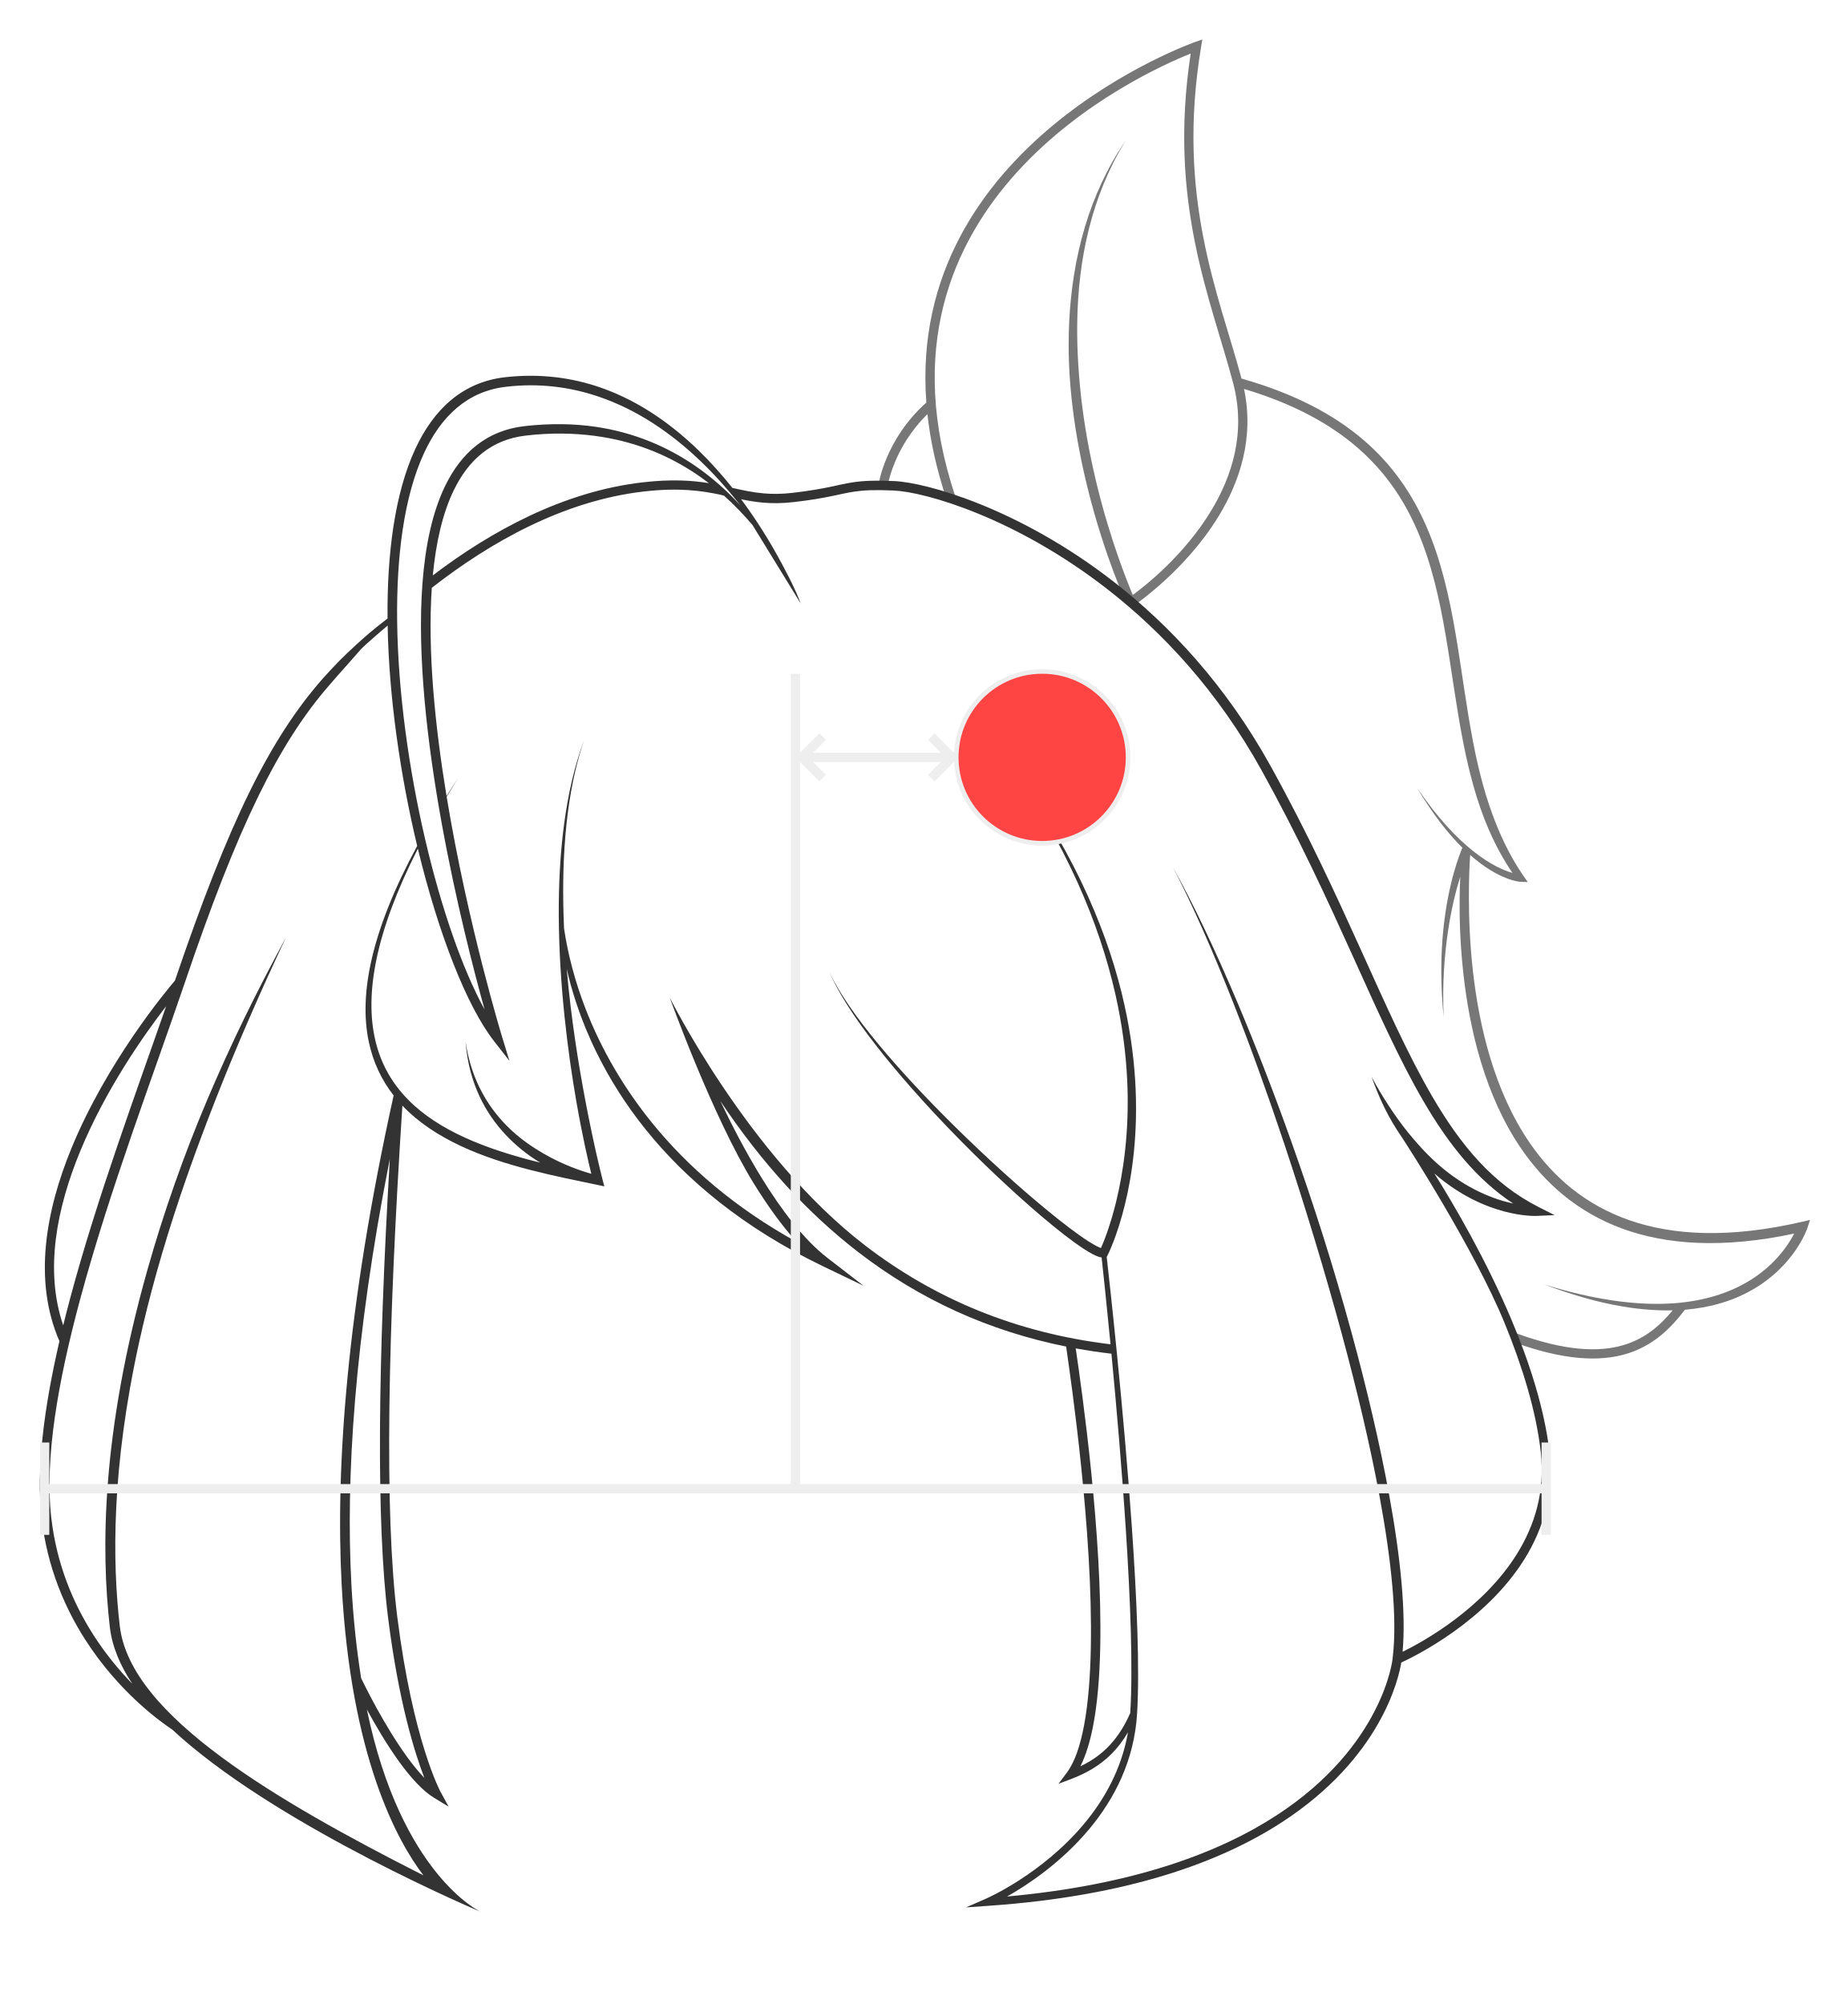
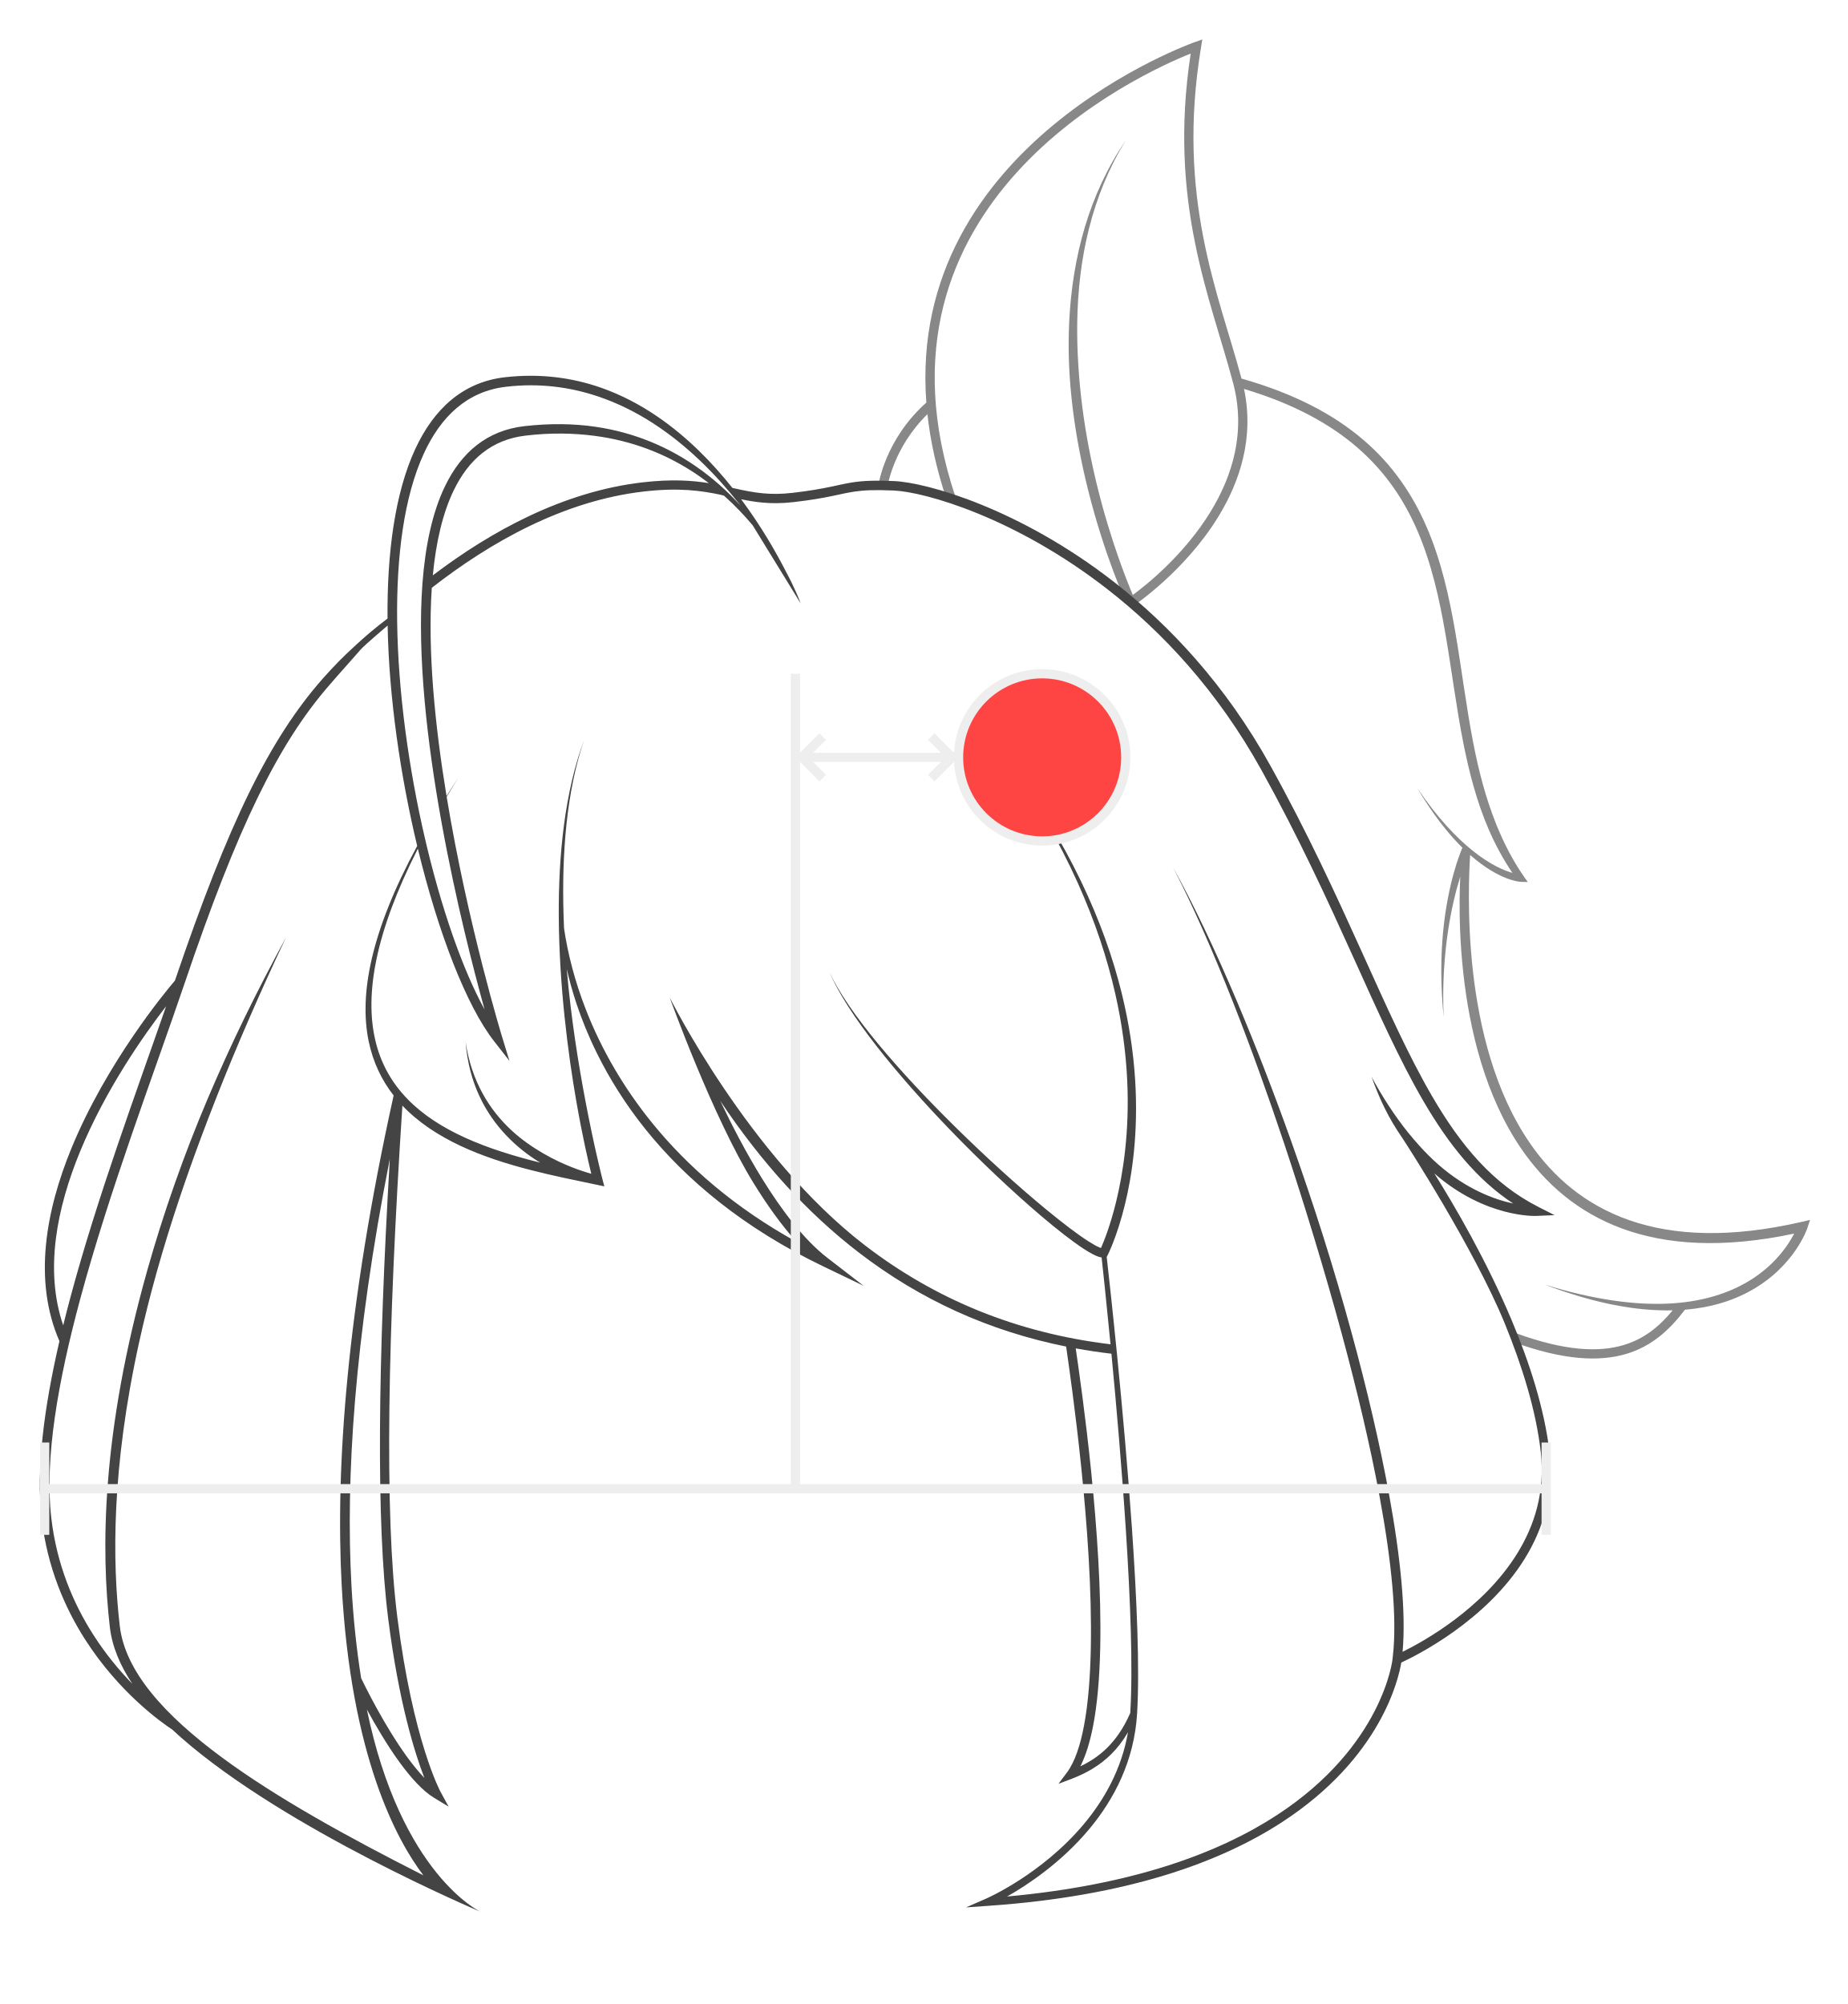
<svg xmlns="http://www.w3.org/2000/svg" width="100%" height="100%" viewBox="0 0 400 434" version="1.1" xml:space="preserve" style="fill-rule:evenodd;clip-rule:evenodd;stroke-linejoin:round;stroke-miterlimit:2;">
-   <rect id="Head-front" x="0" y="0" width="400" height="433.919" style="fill:none;" />
-   <path d="M200.814,89.704c-7.401,7.254 -8.613,15.57 -8.613,15.57l-1.979,-0.284c-0,0 1.38,-9.802 10.359,-17.805c-4.254,-56.164 58.167,-78.079 58.167,-78.079l1.594,-0.558l-0.277,1.665c-5.429,32.766 3.874,53.498 8.757,71.773c22.98,6.513 34.019,18.179 40.05,32.055c3.146,7.237 4.92,15.087 6.296,23.137c1.326,7.755 2.292,15.695 3.786,23.449c1.198,6.212 2.752,12.297 5.102,18.082c1.552,3.818 3.431,7.515 5.836,11.013l0.921,1.3l-1.593,-0.054c0,-0 -4.485,-0.16 -10.888,-5.803c-0.114,1.7 -0.284,4.984 -0.274,9.295c0.011,4.417 0.201,9.911 0.879,15.891c1.366,12.049 4.678,26.082 12.32,37.196c10.125,14.724 27.893,24.206 58.831,17.076l1.843,-0.426l-0.595,1.796c0,-0 -2.671,8.158 -12.159,13.475c-2.071,1.161 -4.469,2.187 -7.237,2.945c-2.079,0.57 -4.368,0.992 -6.882,1.208c-0.073,0.007 -0.146,0.013 -0.22,0.019c-3.125,4.107 -6.921,7.836 -12.682,9.563c-5.741,1.722 -13.48,1.457 -24.554,-2.587l0.686,-1.878c10.51,3.837 17.845,4.184 23.293,2.55c4.675,-1.402 7.923,-4.263 10.599,-7.511c-3.887,0.092 -8.265,-0.275 -13.181,-1.271c-4.42,-0.896 -9.269,-2.314 -14.604,-4.336c5.418,1.697 10.319,2.798 14.758,3.457c5.096,0.756 9.569,0.903 13.503,0.602c3.294,-0.252 6.2,-0.823 8.769,-1.602c2.587,-0.784 4.826,-1.783 6.761,-2.9c5.979,-3.454 9.012,-8.06 10.314,-10.574c-30.89,6.568 -48.785,-3.358 -59.077,-18.346c-7.841,-11.418 -11.246,-25.841 -12.589,-38.222c-0.659,-6.073 -0.831,-11.652 -0.779,-16.134c0.02,-1.698 0.071,-3.238 0.136,-4.592c-0.917,2.93 -1.941,6.946 -2.672,11.94c-0.757,5.167 -1.234,11.36 -0.921,18.493c-0.714,-7.144 -0.621,-13.393 -0.109,-18.619c1.029,-10.492 3.635,-16.863 4.165,-18.075c-2.995,-2.96 -6.335,-7.127 -9.803,-12.975c4.422,6.561 8.548,10.817 12.03,13.615c3.805,3.055 6.822,4.3 8.603,4.805c-2.07,-3.061 -3.787,-6.266 -5.211,-9.591c-2.51,-5.863 -4.131,-12.08 -5.393,-18.419c-1.544,-7.761 -2.518,-15.718 -3.854,-23.488c-1.353,-7.876 -3.067,-15.559 -6.132,-22.647c-5.701,-13.181 -16.106,-24.26 -37.524,-30.666c2.227,10.557 -0.884,20.021 -5.554,27.649c-7.299,11.925 -18.399,19.322 -18.399,19.322l-1.462,-0.413c-0,0 -4.741,-10.145 -8.417,-24.949c-1.304,-5.249 -2.477,-11.082 -3.243,-17.256c-0.379,-3.055 -0.663,-6.193 -0.802,-9.384c-0.134,-3.102 -0.134,-6.252 0.018,-9.423c0.33,-6.87 1.37,-13.833 3.394,-20.602c1.952,-6.529 4.829,-12.868 8.864,-18.774c-3.737,6.043 -6.287,12.465 -7.952,19.026c-1.711,6.745 -2.462,13.631 -2.564,20.405c-0.048,3.121 0.045,6.215 0.236,9.262c0.196,3.137 0.496,6.222 0.887,9.226c0.791,6.082 1.941,11.834 3.217,17.011c2.895,11.741 6.426,20.528 7.694,23.512c2.807,-2.056 11.045,-8.567 16.824,-18.007c4.658,-7.61 7.722,-17.142 4.923,-27.788c-4.811,-18.302 -14.161,-38.963 -9.214,-71.449c-10.805,4.315 -72.401,32.046 -50.916,96.055l-1.897,0.636c-2.202,-6.562 -3.554,-12.754 -4.193,-18.587Z" style="fill:#777;" />
-   <path d="M37.288,374.558c-2.238,-1.468 -11.493,-7.964 -18.891,-19.553c-4.401,-6.896 -8.145,-15.593 -9.369,-26.102c-1.244,-10.696 0.515,-24.092 3.84,-38.45c-5.736,-13.18 -2.923,-28.341 2.618,-41.82c7.618,-18.535 20.342,-33.862 22.391,-36.266l0.006,-0.018c5.831,-17.144 10.96,-30.274 16.102,-40.752c5.076,-10.344 10.165,-18.117 15.903,-24.638c1.046,-1.158 2.192,-2.433 3.488,-3.745c1.132,-1.147 2.372,-2.322 3.696,-3.537c0.974,-0.893 1.986,-1.804 3.063,-2.711c1.201,-1.011 2.464,-2.006 3.779,-3.016c-0.128,-14.193 1.613,-27.183 5.967,-36.632c4.055,-8.8 10.362,-14.572 19.441,-15.619c7.542,-0.859 14.449,0.057 20.69,2.221c4.469,1.55 8.595,3.736 12.372,6.318c6.392,4.371 11.788,9.884 16.195,15.422l0.414,0.093c2.064,0.46 4.065,0.891 6.304,1.09c1.876,0.167 3.921,0.171 6.315,-0.108c7.348,-0.855 9.794,-1.781 13.006,-2.271c2.14,-0.327 4.611,-0.47 9.009,-0.278c6.953,0.303 27.046,5.864 47.533,21.804c12.031,9.36 24.204,22.3 33.928,39.841c16.091,29.055 24.657,53.819 35.031,71.617c6.262,10.743 13.172,18.925 22.914,23.89l3.584,1.822l-4.017,0.168c0,0 -10.869,0.517 -22.021,-9.197c4.414,7.043 11.292,18.824 16.76,31.822c3.891,9.252 7.052,19.121 8.154,28.33c1.066,9.051 -1.347,16.794 -5.296,23.203c-8.405,13.639 -23.78,21.189 -26.778,22.565c-0.542,3.351 -4.312,20.627 -25.926,34.636c-13.249,8.587 -33.26,15.962 -63.467,18.049l-4.851,0.342l4.456,-1.949c-0,-0 11.932,-5.203 21.043,-16.074c4.422,-5.277 8.181,-11.893 9.568,-19.908c-1.075,1.851 -2.272,3.388 -3.562,4.683c-2.574,2.584 -5.522,4.201 -8.629,5.404l-2.86,1.079l1.835,-2.445c1.72,-2.327 2.892,-5.875 3.708,-10.224c0.902,-4.806 1.342,-10.577 1.462,-16.816c0.479,-24.965 -4.21,-57.338 -5.346,-65.208c-16.824,-3.376 -31.679,-10.229 -44.785,-20.28c-11.282,-8.651 -21.267,-19.677 -30.095,-32.907c2.438,5.135 5.514,11.102 9.017,16.772c4.229,6.847 9.073,13.267 14.173,17.207l7.822,6.04l-8.905,-4.286c-16.961,-8.183 -29.454,-18.56 -38.343,-29.65c-4.315,-5.383 -7.777,-10.935 -10.504,-16.463c-1.796,-3.639 -3.27,-7.27 -4.452,-10.841c-0.826,-2.495 -1.509,-4.961 -2.063,-7.379c0.926,10.683 2.549,20.691 4.047,28.593c1.934,10.206 3.67,16.89 3.67,16.89l0.424,1.607l-1.626,-0.341c-8.941,-1.879 -20.091,-3.987 -29.561,-8.448c-4.757,-2.24 -9.092,-5.064 -12.54,-8.696c-3.214,49.252 -3.919,88.443 -1.103,110.746c3.389,26.839 9.336,37.814 9.336,37.814l1.774,3.258l-3.172,-1.925c-2.447,-1.486 -5.062,-4.393 -7.501,-7.757c-2.687,-3.706 -5.175,-7.963 -7.024,-11.362c7.387,35.788 24.561,43.788 24.561,43.788c0,-0 -42,-17.684 -64.757,-37.673c-0.67,-0.589 -1.322,-1.178 -1.955,-1.769Zm207.444,-3.575l0.001,-0.023c0.607,-9.621 0.036,-24.504 -0.966,-39.851c-0.871,-13.346 -2.07,-27.041 -3.11,-37.942c-2.62,-0.305 -5.196,-0.688 -7.728,-1.149c1.301,8.946 5.829,40.427 5.302,64.852c-0.137,6.362 -0.618,12.25 -1.587,17.142c-0.662,3.345 -1.56,6.232 -2.71,8.511c1.995,-0.947 3.892,-2.162 5.624,-3.833c1.967,-1.899 3.724,-4.378 5.174,-7.707Zm-84.257,-262.861c0.068,0.092 0.136,0.184 0.204,0.275c4.235,5.724 7.401,11.277 9.512,15.41c1.998,3.717 2.948,6.263 3.148,6.791c0.02,0.051 0.032,0.083 0.037,0.095l-10.411,-16.951c-1.804,-2.145 -3.864,-4.317 -6.197,-6.397l-0.7,-0.19c-4.175,-0.883 -9.02,-1.596 -16.703,-0.707c-17.452,2.02 -33.327,11.064 -45.868,20.854c-0.933,13.741 0.695,29.921 3.192,45.098c0.814,-1.288 1.66,-2.597 2.539,-3.927c-0.871,1.388 -1.708,2.753 -2.512,4.094c4.569,27.693 12.008,52.005 12.008,52.005l1.585,5.174l-3.332,-4.264c-5.935,-7.591 -12.055,-23.319 -16.499,-41.681c-9.285,18.275 -11.466,31.533 -9.255,41.305c2.403,10.62 10.088,16.97 19.297,21.197c5.21,2.391 10.908,4.11 16.454,5.482c-0.119,-0.071 -0.239,-0.144 -0.359,-0.218c-2.384,-1.464 -4.807,-3.362 -7.034,-5.715c-4.424,-4.673 -8.05,-11.192 -8.768,-20.183c1.321,8.701 5.284,14.784 9.876,19.066c2.256,2.103 4.673,3.737 6.976,5.074c4.282,2.486 8.255,3.801 10.367,4.389c-0.637,-2.594 -1.915,-8.107 -3.195,-15.421c-1.885,-10.778 -3.763,-25.468 -3.847,-40.414c-0.075,-13.356 1.318,-26.914 5.478,-38.076c-3.842,11.225 -4.843,24.761 -4.438,38.058c0.027,0.898 0.061,1.795 0.101,2.691c0.813,5.523 2.337,11.437 4.687,17.501c1.655,4.27 3.726,8.61 6.263,12.938c2.324,3.966 5.04,7.92 8.194,11.796c7.617,9.364 17.799,18.263 31.195,25.671c-3.286,-3.637 -6.41,-8.042 -9.253,-12.643c-8.929,-14.451 -18.217,-40.299 -18.217,-40.299c-0,0 17,34.279 42.311,53.716c15.198,11.671 32.796,18.957 53.15,21.413c-0.908,-9.389 -1.665,-16.4 -1.93,-18.808c-0.21,-0.026 -0.445,-0.079 -0.703,-0.166c-0.774,-0.261 -1.877,-0.851 -3.236,-1.743c-2.364,-1.551 -5.574,-4.029 -9.262,-7.17c-5.825,-4.961 -12.869,-11.559 -19.71,-18.659c-11.341,-11.77 -22.123,-24.907 -26.027,-34.069c4.152,9.017 15.318,21.749 26.905,33.202c6.975,6.894 14.101,13.323 19.974,18.164c3.665,3.021 6.83,5.427 9.164,6.922c0.997,0.639 1.831,1.108 2.477,1.377c0.09,0.038 0.189,0.071 0.284,0.1c0.594,-1.34 1.998,-4.785 3.272,-10c0.761,-3.113 1.475,-6.85 1.949,-11.147c0.997,-9.026 0.908,-20.508 -2.114,-33.861c-3.409,-15.061 -10.506,-32.489 -24.023,-51.421c14.042,18.698 21.638,36.035 25.367,51.102c3.342,13.509 3.6,25.196 2.687,34.381c-0.438,4.402 -1.152,8.232 -1.926,11.418c-1.729,7.114 -3.757,11.043 -3.757,11.043l-0.217,0.427c0.607,5.341 3.665,32.734 5.467,58.798c1.066,15.414 1.69,30.364 1.117,40.032c-0.611,10.292 -4.99,18.606 -10.327,25.021c-6.106,7.337 -13.465,12.179 -17.825,14.649c27.48,-2.503 45.971,-9.511 58.4,-17.613c23.092,-15.052 25.067,-33.836 25.067,-33.836l0.003,-0.028l-0.012,-0.001c0.024,-0.182 0.047,-0.366 0.068,-0.552c0.949,-8.283 -0.261,-20.512 -2.912,-34.836c-1.985,-10.726 -4.799,-22.615 -8.124,-34.91c-1.843,-6.815 -3.848,-13.752 -5.95,-20.69c-2.086,-6.887 -4.265,-13.773 -6.518,-20.525c-3.547,-10.628 -7.257,-20.924 -10.983,-30.387c-4.459,-11.323 -8.921,-21.454 -13.129,-29.529c4.427,7.969 9.183,17.981 13.926,29.204c3.968,9.387 7.936,19.612 11.702,30.189c2.394,6.724 4.713,13.585 6.886,20.466c2.19,6.934 4.233,13.887 6.103,20.718c3.378,12.345 6.172,24.302 8.151,35.083c2.55,13.899 3.714,25.863 2.959,34.253c4.472,-2.2 17.405,-9.319 24.81,-21.28c3.753,-6.061 6.086,-13.374 5.112,-21.948c-1.013,-9.062 -4.078,-18.779 -7.812,-27.913c-6.581,-16.097 -21.515,-39.193 -22.291,-40.317c-1.311,-1.897 -2.57,-3.998 -3.731,-6.345c-1.023,-2.068 -1.941,-4.313 -2.817,-6.751c1.198,2.276 2.451,4.328 3.698,6.248c1.394,2.146 2.796,4.078 4.21,5.831c0.828,1.027 1.653,1.99 2.475,2.899c1.35,1.493 2.693,2.831 4.036,4.013c6.168,5.43 12.231,7.61 16.264,8.483c-7.865,-5.187 -13.896,-12.677 -19.405,-22.111c-10.394,-17.8 -18.953,-42.586 -35.053,-71.659c-9.551,-17.262 -21.514,-30 -33.339,-39.22c-19.978,-15.578 -39.539,-21.121 -46.324,-21.426c-4.204,-0.188 -6.567,-0.064 -8.614,0.245c-3.229,0.489 -5.69,1.414 -13.079,2.263c-2.55,0.294 -4.729,0.286 -6.727,0.105c-1.633,-0.147 -3.145,-0.411 -4.642,-0.722Zm-0.125,1.362c-0.136,-0.173 -0.272,-0.347 -0.41,-0.521c-4.882,-6.154 -11.07,-12.472 -18.512,-17.288c-3.708,-2.399 -7.729,-4.416 -12.06,-5.861c-5.996,-2 -12.593,-2.9 -19.808,-2.052c-8.335,0.968 -14.053,6.353 -17.775,14.433c-4.319,9.374 -5.968,22.322 -5.789,36.44c0.387,30.561 9.349,66.596 18.927,83.979c-4.592,-16.546 -15.809,-60.961 -13.449,-92.279c0.615,-8.161 2.153,-15.443 4.935,-21.146c3.529,-7.232 9.04,-11.967 17.158,-12.902c5.591,-0.629 10.728,-0.548 15.427,0.145c8.521,1.255 15.606,4.411 21.421,8.379c3.854,2.629 7.148,5.622 9.935,8.673Zm-82.149,253.958c0.843,1.751 5.031,10.268 9.881,16.958c1.243,1.714 2.525,3.31 3.804,4.627c-2.067,-5.343 -5.545,-16.381 -7.844,-34.593c-2.599,-20.587 -2.221,-55.517 0.366,-99.455c-7.748,39.276 -9.554,69.343 -8.319,92.166c0.407,7.539 1.147,14.281 2.112,20.297Zm5.733,-227.974c0,0 -4.981,4.227 -5.851,5.209c-0.458,0.517 -0.897,1.029 -1.336,1.527c-0.694,0.786 -1.366,1.544 -2.015,2.275c-1.209,1.363 -2.336,2.627 -3.336,3.802c-5.607,6.422 -10.551,14.082 -15.507,24.247c-5.083,10.426 -10.176,23.475 -15.949,40.519c-6.586,19.392 -16.243,44.73 -22.636,68.514c-4.726,17.579 -7.679,34.301 -6.206,47.103c1.168,10.16 4.777,18.571 9.022,25.243c2.746,4.318 5.758,7.908 8.548,10.772c-2.709,-4.052 -4.406,-8.16 -4.887,-12.316c-1.89,-16.43 -1.903,-41.838 8.165,-77.443c1.675,-5.926 3.625,-12.137 5.912,-18.629c1.054,-2.995 2.179,-6.051 3.387,-9.163c1.149,-2.964 2.371,-5.981 3.671,-9.05c2.431,-5.734 5.112,-11.657 8.083,-17.765c2.735,-5.622 5.732,-11.382 8.949,-17.327c-2.788,5.841 -5.342,11.52 -7.745,17.024c-2.731,6.257 -5.237,12.289 -7.521,18.115c-1.043,2.66 -2.046,5.274 -3.007,7.844c-1.695,4.528 -3.257,8.92 -4.69,13.183c-3.821,11.367 -6.715,21.812 -8.827,31.39c-6.058,27.471 -5.833,47.737 -4.226,61.572c1.14,9.836 9.638,19.253 22.047,28.434c11.887,8.796 27.374,17.315 43.701,25.591c-5.732,-7.529 -15.72,-25.751 -17.697,-62.881c-1.355,-25.469 1.058,-59.911 11.251,-106.017c-2.581,-3.304 -4.48,-7.204 -5.424,-11.831c-2.049,-10.042 0.463,-23.623 10.524,-42.209c-3.635,-15.19 -6.116,-32.13 -6.4,-47.733Zm-70.248,151.563c0.49,-1.995 1.008,-4.005 1.549,-6.026c5.793,-21.619 14.288,-44.516 20.736,-63.088c-4.758,6.164 -13.077,17.953 -18.636,31.476c-4.971,12.094 -7.76,25.587 -3.649,37.638Zm139.805,-182.397c-1.213,-0.93 -2.489,-1.828 -3.829,-2.682c-5.746,-3.663 -12.672,-6.487 -20.939,-7.568c-4.555,-0.595 -9.516,-0.688 -14.919,-0.046c-7.363,0.857 -12.318,5.206 -15.516,11.767c-2.463,5.055 -3.894,11.4 -4.572,18.504c12.575,-9.56 28.259,-18.162 45.419,-20.147c6.222,-0.72 10.651,-0.427 14.356,0.172Z" style="fill:#333;" />
+   <path d="M200.814,89.704c-7.401,7.254 -8.613,15.57 -8.613,15.57l-1.979,-0.284c-0,0 1.38,-9.802 10.359,-17.805c-4.254,-56.164 58.167,-78.079 58.167,-78.079l1.594,-0.558l-0.277,1.665c-5.429,32.766 3.874,53.498 8.757,71.773c22.98,6.513 34.019,18.179 40.05,32.055c3.146,7.237 4.92,15.087 6.296,23.137c1.326,7.755 2.292,15.695 3.786,23.449c1.198,6.212 2.752,12.297 5.102,18.082c1.552,3.818 3.431,7.515 5.836,11.013l0.921,1.3l-1.593,-0.054c0,-0 -4.485,-0.16 -10.888,-5.803c-0.114,1.7 -0.284,4.984 -0.274,9.295c0.011,4.417 0.201,9.911 0.879,15.891c1.366,12.049 4.678,26.082 12.32,37.196c10.125,14.724 27.893,24.206 58.831,17.076l1.843,-0.426l-0.595,1.796c0,-0 -2.671,8.158 -12.159,13.475c-2.071,1.161 -4.469,2.187 -7.237,2.945c-2.079,0.57 -4.368,0.992 -6.882,1.208c-0.073,0.007 -0.146,0.013 -0.22,0.019c-3.125,4.107 -6.921,7.836 -12.682,9.563c-5.741,1.722 -13.48,1.457 -24.554,-2.587l0.686,-1.878c10.51,3.837 17.845,4.184 23.293,2.55c4.675,-1.402 7.923,-4.263 10.599,-7.511c-3.887,0.092 -8.265,-0.275 -13.181,-1.271c-4.42,-0.896 -9.269,-2.314 -14.604,-4.336c5.418,1.697 10.319,2.798 14.758,3.457c5.096,0.756 9.569,0.903 13.503,0.602c3.294,-0.252 6.2,-0.823 8.769,-1.602c2.587,-0.784 4.826,-1.783 6.761,-2.9c5.979,-3.454 9.012,-8.06 10.314,-10.574c-30.89,6.568 -48.785,-3.358 -59.077,-18.346c-7.841,-11.418 -11.246,-25.841 -12.589,-38.222c-0.659,-6.073 -0.831,-11.652 -0.779,-16.134c0.02,-1.698 0.071,-3.238 0.136,-4.592c-0.917,2.93 -1.941,6.946 -2.672,11.94c-0.757,5.167 -1.234,11.36 -0.921,18.493c-0.714,-7.144 -0.621,-13.393 -0.109,-18.619c1.029,-10.492 3.635,-16.863 4.165,-18.075c-2.995,-2.96 -6.335,-7.127 -9.803,-12.975c4.422,6.561 8.548,10.817 12.03,13.615c3.805,3.055 6.822,4.3 8.603,4.805c-2.07,-3.061 -3.787,-6.266 -5.211,-9.591c-2.51,-5.863 -4.131,-12.08 -5.393,-18.419c-1.544,-7.761 -2.518,-15.718 -3.854,-23.488c-1.353,-7.876 -3.067,-15.559 -6.132,-22.647c-5.701,-13.181 -16.106,-24.26 -37.524,-30.666c2.227,10.557 -0.884,20.021 -5.554,27.649c-7.299,11.925 -18.399,19.322 -18.399,19.322l-1.462,-0.413c-0,0 -4.741,-10.145 -8.417,-24.949c-1.304,-5.249 -2.477,-11.082 -3.243,-17.256c-0.379,-3.055 -0.663,-6.193 -0.802,-9.384c-0.134,-3.102 -0.134,-6.252 0.018,-9.423c0.33,-6.87 1.37,-13.833 3.394,-20.602c1.952,-6.529 4.829,-12.868 8.864,-18.774c-3.737,6.043 -6.287,12.465 -7.952,19.026c-1.711,6.745 -2.462,13.631 -2.564,20.405c-0.048,3.121 0.045,6.215 0.236,9.262c0.196,3.137 0.496,6.222 0.887,9.226c0.791,6.082 1.941,11.834 3.217,17.011c2.895,11.741 6.426,20.528 7.694,23.512c2.807,-2.056 11.045,-8.567 16.824,-18.007c4.658,-7.61 7.722,-17.142 4.923,-27.788c-4.811,-18.302 -14.161,-38.963 -9.214,-71.449c-10.805,4.315 -72.401,32.046 -50.916,96.055l-1.897,0.636c-2.202,-6.562 -3.554,-12.754 -4.193,-18.587Z" style="fill:#888;" />
+   <path d="M37.288,374.558c-2.238,-1.468 -11.493,-7.964 -18.891,-19.553c-4.401,-6.896 -8.145,-15.593 -9.369,-26.102c-1.244,-10.696 0.515,-24.092 3.84,-38.45c-5.736,-13.18 -2.923,-28.341 2.618,-41.82c7.618,-18.535 20.342,-33.862 22.391,-36.266l0.006,-0.018c5.831,-17.144 10.96,-30.274 16.102,-40.752c5.076,-10.344 10.165,-18.117 15.903,-24.638c1.046,-1.158 2.192,-2.433 3.488,-3.745c1.132,-1.147 2.372,-2.322 3.696,-3.537c0.974,-0.893 1.986,-1.804 3.063,-2.711c1.201,-1.011 2.464,-2.006 3.779,-3.016c-0.128,-14.193 1.613,-27.183 5.967,-36.632c4.055,-8.8 10.362,-14.572 19.441,-15.619c7.542,-0.859 14.449,0.057 20.69,2.221c4.469,1.55 8.595,3.736 12.372,6.318c6.392,4.371 11.788,9.884 16.195,15.422l0.414,0.093c2.064,0.46 4.065,0.891 6.304,1.09c1.876,0.167 3.921,0.171 6.315,-0.108c7.348,-0.855 9.794,-1.781 13.006,-2.271c2.14,-0.327 4.611,-0.47 9.009,-0.278c6.953,0.303 27.046,5.864 47.533,21.804c12.031,9.36 24.204,22.3 33.928,39.841c16.091,29.055 24.657,53.819 35.031,71.617c6.262,10.743 13.172,18.925 22.914,23.89l3.584,1.822l-4.017,0.168c0,0 -10.869,0.517 -22.021,-9.197c4.414,7.043 11.292,18.824 16.76,31.822c3.891,9.252 7.052,19.121 8.154,28.33c1.066,9.051 -1.347,16.794 -5.296,23.203c-8.405,13.639 -23.78,21.189 -26.778,22.565c-0.542,3.351 -4.312,20.627 -25.926,34.636c-13.249,8.587 -33.26,15.962 -63.467,18.049l-4.851,0.342l4.456,-1.949c-0,-0 11.932,-5.203 21.043,-16.074c4.422,-5.277 8.181,-11.893 9.568,-19.908c-1.075,1.851 -2.272,3.388 -3.562,4.683c-2.574,2.584 -5.522,4.201 -8.629,5.404l-2.86,1.079l1.835,-2.445c1.72,-2.327 2.892,-5.875 3.708,-10.224c0.902,-4.806 1.342,-10.577 1.462,-16.816c0.479,-24.965 -4.21,-57.338 -5.346,-65.208c-16.824,-3.376 -31.679,-10.229 -44.785,-20.28c-11.282,-8.651 -21.267,-19.677 -30.095,-32.907c2.438,5.135 5.514,11.102 9.017,16.772c4.229,6.847 9.073,13.267 14.173,17.207l7.822,6.04l-8.905,-4.286c-16.961,-8.183 -29.454,-18.56 -38.343,-29.65c-4.315,-5.383 -7.777,-10.935 -10.504,-16.463c-1.796,-3.639 -3.27,-7.27 -4.452,-10.841c-0.826,-2.495 -1.509,-4.961 -2.063,-7.379c0.926,10.683 2.549,20.691 4.047,28.593c1.934,10.206 3.67,16.89 3.67,16.89l0.424,1.607l-1.626,-0.341c-8.941,-1.879 -20.091,-3.987 -29.561,-8.448c-4.757,-2.24 -9.092,-5.064 -12.54,-8.696c-3.214,49.252 -3.919,88.443 -1.103,110.746c3.389,26.839 9.336,37.814 9.336,37.814l1.774,3.258l-3.172,-1.925c-2.447,-1.486 -5.062,-4.393 -7.501,-7.757c-2.687,-3.706 -5.175,-7.963 -7.024,-11.362c7.387,35.788 24.561,43.788 24.561,43.788c0,-0 -42,-17.684 -64.757,-37.673c-0.67,-0.589 -1.322,-1.178 -1.955,-1.769Zm207.444,-3.575l0.001,-0.023c0.607,-9.621 0.036,-24.504 -0.966,-39.851c-0.871,-13.346 -2.07,-27.041 -3.11,-37.942c-2.62,-0.305 -5.196,-0.688 -7.728,-1.149c1.301,8.946 5.829,40.427 5.302,64.852c-0.137,6.362 -0.618,12.25 -1.587,17.142c-0.662,3.345 -1.56,6.232 -2.71,8.511c1.995,-0.947 3.892,-2.162 5.624,-3.833c1.967,-1.899 3.724,-4.378 5.174,-7.707Zm-84.257,-262.861c0.068,0.092 0.136,0.184 0.204,0.275c4.235,5.724 7.401,11.277 9.512,15.41c1.998,3.717 2.948,6.263 3.148,6.791c0.02,0.051 0.032,0.083 0.037,0.095l-10.411,-16.951c-1.804,-2.145 -3.864,-4.317 -6.197,-6.397l-0.7,-0.19c-4.175,-0.883 -9.02,-1.596 -16.703,-0.707c-17.452,2.02 -33.327,11.064 -45.868,20.854c-0.933,13.741 0.695,29.921 3.192,45.098c0.814,-1.288 1.66,-2.597 2.539,-3.927c-0.871,1.388 -1.708,2.753 -2.512,4.094c4.569,27.693 12.008,52.005 12.008,52.005l1.585,5.174l-3.332,-4.264c-5.935,-7.591 -12.055,-23.319 -16.499,-41.681c-9.285,18.275 -11.466,31.533 -9.255,41.305c2.403,10.62 10.088,16.97 19.297,21.197c5.21,2.391 10.908,4.11 16.454,5.482c-0.119,-0.071 -0.239,-0.144 -0.359,-0.218c-2.384,-1.464 -4.807,-3.362 -7.034,-5.715c-4.424,-4.673 -8.05,-11.192 -8.768,-20.183c1.321,8.701 5.284,14.784 9.876,19.066c2.256,2.103 4.673,3.737 6.976,5.074c4.282,2.486 8.255,3.801 10.367,4.389c-0.637,-2.594 -1.915,-8.107 -3.195,-15.421c-1.885,-10.778 -3.763,-25.468 -3.847,-40.414c-0.075,-13.356 1.318,-26.914 5.478,-38.076c-3.842,11.225 -4.843,24.761 -4.438,38.058c0.027,0.898 0.061,1.795 0.101,2.691c0.813,5.523 2.337,11.437 4.687,17.501c1.655,4.27 3.726,8.61 6.263,12.938c2.324,3.966 5.04,7.92 8.194,11.796c7.617,9.364 17.799,18.263 31.195,25.671c-3.286,-3.637 -6.41,-8.042 -9.253,-12.643c-8.929,-14.451 -18.217,-40.299 -18.217,-40.299c-0,0 17,34.279 42.311,53.716c15.198,11.671 32.796,18.957 53.15,21.413c-0.908,-9.389 -1.665,-16.4 -1.93,-18.808c-0.21,-0.026 -0.445,-0.079 -0.703,-0.166c-0.774,-0.261 -1.877,-0.851 -3.236,-1.743c-2.364,-1.551 -5.574,-4.029 -9.262,-7.17c-5.825,-4.961 -12.869,-11.559 -19.71,-18.659c-11.341,-11.77 -22.123,-24.907 -26.027,-34.069c4.152,9.017 15.318,21.749 26.905,33.202c6.975,6.894 14.101,13.323 19.974,18.164c3.665,3.021 6.83,5.427 9.164,6.922c0.997,0.639 1.831,1.108 2.477,1.377c0.09,0.038 0.189,0.071 0.284,0.1c0.594,-1.34 1.998,-4.785 3.272,-10c0.761,-3.113 1.475,-6.85 1.949,-11.147c0.997,-9.026 0.908,-20.508 -2.114,-33.861c-3.409,-15.061 -10.506,-32.489 -24.023,-51.421c14.042,18.698 21.638,36.035 25.367,51.102c3.342,13.509 3.6,25.196 2.687,34.381c-0.438,4.402 -1.152,8.232 -1.926,11.418c-1.729,7.114 -3.757,11.043 -3.757,11.043l-0.217,0.427c0.607,5.341 3.665,32.734 5.467,58.798c1.066,15.414 1.69,30.364 1.117,40.032c-0.611,10.292 -4.99,18.606 -10.327,25.021c-6.106,7.337 -13.465,12.179 -17.825,14.649c27.48,-2.503 45.971,-9.511 58.4,-17.613c23.092,-15.052 25.067,-33.836 25.067,-33.836l0.003,-0.028l-0.012,-0.001c0.024,-0.182 0.047,-0.366 0.068,-0.552c0.949,-8.283 -0.261,-20.512 -2.912,-34.836c-1.985,-10.726 -4.799,-22.615 -8.124,-34.91c-1.843,-6.815 -3.848,-13.752 -5.95,-20.69c-2.086,-6.887 -4.265,-13.773 -6.518,-20.525c-3.547,-10.628 -7.257,-20.924 -10.983,-30.387c-4.459,-11.323 -8.921,-21.454 -13.129,-29.529c4.427,7.969 9.183,17.981 13.926,29.204c3.968,9.387 7.936,19.612 11.702,30.189c2.394,6.724 4.713,13.585 6.886,20.466c2.19,6.934 4.233,13.887 6.103,20.718c3.378,12.345 6.172,24.302 8.151,35.083c2.55,13.899 3.714,25.863 2.959,34.253c4.472,-2.2 17.405,-9.319 24.81,-21.28c3.753,-6.061 6.086,-13.374 5.112,-21.948c-1.013,-9.062 -4.078,-18.779 -7.812,-27.913c-6.581,-16.097 -21.515,-39.193 -22.291,-40.317c-1.311,-1.897 -2.57,-3.998 -3.731,-6.345c-1.023,-2.068 -1.941,-4.313 -2.817,-6.751c1.198,2.276 2.451,4.328 3.698,6.248c1.394,2.146 2.796,4.078 4.21,5.831c0.828,1.027 1.653,1.99 2.475,2.899c1.35,1.493 2.693,2.831 4.036,4.013c6.168,5.43 12.231,7.61 16.264,8.483c-7.865,-5.187 -13.896,-12.677 -19.405,-22.111c-10.394,-17.8 -18.953,-42.586 -35.053,-71.659c-9.551,-17.262 -21.514,-30 -33.339,-39.22c-19.978,-15.578 -39.539,-21.121 -46.324,-21.426c-4.204,-0.188 -6.567,-0.064 -8.614,0.245c-3.229,0.489 -5.69,1.414 -13.079,2.263c-2.55,0.294 -4.729,0.286 -6.727,0.105c-1.633,-0.147 -3.145,-0.411 -4.642,-0.722Zm-0.125,1.362c-0.136,-0.173 -0.272,-0.347 -0.41,-0.521c-4.882,-6.154 -11.07,-12.472 -18.512,-17.288c-3.708,-2.399 -7.729,-4.416 -12.06,-5.861c-5.996,-2 -12.593,-2.9 -19.808,-2.052c-8.335,0.968 -14.053,6.353 -17.775,14.433c-4.319,9.374 -5.968,22.322 -5.789,36.44c0.387,30.561 9.349,66.596 18.927,83.979c-4.592,-16.546 -15.809,-60.961 -13.449,-92.279c0.615,-8.161 2.153,-15.443 4.935,-21.146c3.529,-7.232 9.04,-11.967 17.158,-12.902c5.591,-0.629 10.728,-0.548 15.427,0.145c8.521,1.255 15.606,4.411 21.421,8.379c3.854,2.629 7.148,5.622 9.935,8.673Zm-82.149,253.958c0.843,1.751 5.031,10.268 9.881,16.958c1.243,1.714 2.525,3.31 3.804,4.627c-2.067,-5.343 -5.545,-16.381 -7.844,-34.593c-2.599,-20.587 -2.221,-55.517 0.366,-99.455c-7.748,39.276 -9.554,69.343 -8.319,92.166c0.407,7.539 1.147,14.281 2.112,20.297Zm5.733,-227.974c0,0 -4.981,4.227 -5.851,5.209c-0.458,0.517 -0.897,1.029 -1.336,1.527c-0.694,0.786 -1.366,1.544 -2.015,2.275c-1.209,1.363 -2.336,2.627 -3.336,3.802c-5.607,6.422 -10.551,14.082 -15.507,24.247c-5.083,10.426 -10.176,23.475 -15.949,40.519c-6.586,19.392 -16.243,44.73 -22.636,68.514c-4.726,17.579 -7.679,34.301 -6.206,47.103c1.168,10.16 4.777,18.571 9.022,25.243c2.746,4.318 5.758,7.908 8.548,10.772c-2.709,-4.052 -4.406,-8.16 -4.887,-12.316c-1.89,-16.43 -1.903,-41.838 8.165,-77.443c1.675,-5.926 3.625,-12.137 5.912,-18.629c1.054,-2.995 2.179,-6.051 3.387,-9.163c1.149,-2.964 2.371,-5.981 3.671,-9.05c2.431,-5.734 5.112,-11.657 8.083,-17.765c2.735,-5.622 5.732,-11.382 8.949,-17.327c-2.788,5.841 -5.342,11.52 -7.745,17.024c-2.731,6.257 -5.237,12.289 -7.521,18.115c-1.043,2.66 -2.046,5.274 -3.007,7.844c-1.695,4.528 -3.257,8.92 -4.69,13.183c-3.821,11.367 -6.715,21.812 -8.827,31.39c-6.058,27.471 -5.833,47.737 -4.226,61.572c1.14,9.836 9.638,19.253 22.047,28.434c11.887,8.796 27.374,17.315 43.701,25.591c-5.732,-7.529 -15.72,-25.751 -17.697,-62.881c-1.355,-25.469 1.058,-59.911 11.251,-106.017c-2.581,-3.304 -4.48,-7.204 -5.424,-11.831c-2.049,-10.042 0.463,-23.623 10.524,-42.209c-3.635,-15.19 -6.116,-32.13 -6.4,-47.733Zm-70.248,151.563c0.49,-1.995 1.008,-4.005 1.549,-6.026c5.793,-21.619 14.288,-44.516 20.736,-63.088c-4.758,6.164 -13.077,17.953 -18.636,31.476c-4.971,12.094 -7.76,25.587 -3.649,37.638Zm139.805,-182.397c-1.213,-0.93 -2.489,-1.828 -3.829,-2.682c-5.746,-3.663 -12.672,-6.487 -20.939,-7.568c-4.555,-0.595 -9.516,-0.688 -14.919,-0.046c-7.363,0.857 -12.318,5.206 -15.516,11.767c-2.463,5.055 -3.894,11.4 -4.572,18.504c12.575,-9.56 28.259,-18.162 45.419,-20.147c6.222,-0.72 10.651,-0.427 14.356,0.172Z" style="fill:#444;" />
  <g>
+     <circle cx="225.661" cy="164.018" r="18.107" style="fill:#f44;" />
    <path d="M10.672,323.402l0,9l-2,-0l0,-20l2,-0l0,9l160.562,-0l0,-175.491l2,0l0,17.107l4.207,-4.207l1.415,1.414l-2.793,2.793l27.663,-0l-2.793,-2.793l1.414,-1.414l4.232,4.231c0.508,-10.092 8.864,-18.131 19.082,-18.131c10.545,0 19.106,8.562 19.106,19.107c0,10.545 -8.561,19.107 -19.106,19.107c-10.218,-0 -18.574,-8.039 -19.082,-18.132l-4.232,4.232l-1.414,-1.414l2.793,-2.793l-27.663,-0l2.793,2.793l-1.415,1.414l-4.207,-4.207l0,156.384l160.562,-0l0,-9l2,-0l0,20l-2,-0l0,-9l-323.124,-0Zm214.989,-176.491c-9.442,0 -17.107,7.665 -17.107,17.107c0,9.441 7.665,17.107 17.107,17.107c9.441,-0 17.106,-7.666 17.106,-17.107c0,-9.442 -7.665,-17.107 -17.106,-17.107Z" style="fill:#eee;" />
-     <circle cx="225.661" cy="164.018" r="18.107" style="fill:#f44;" />
  </g>
</svg>
